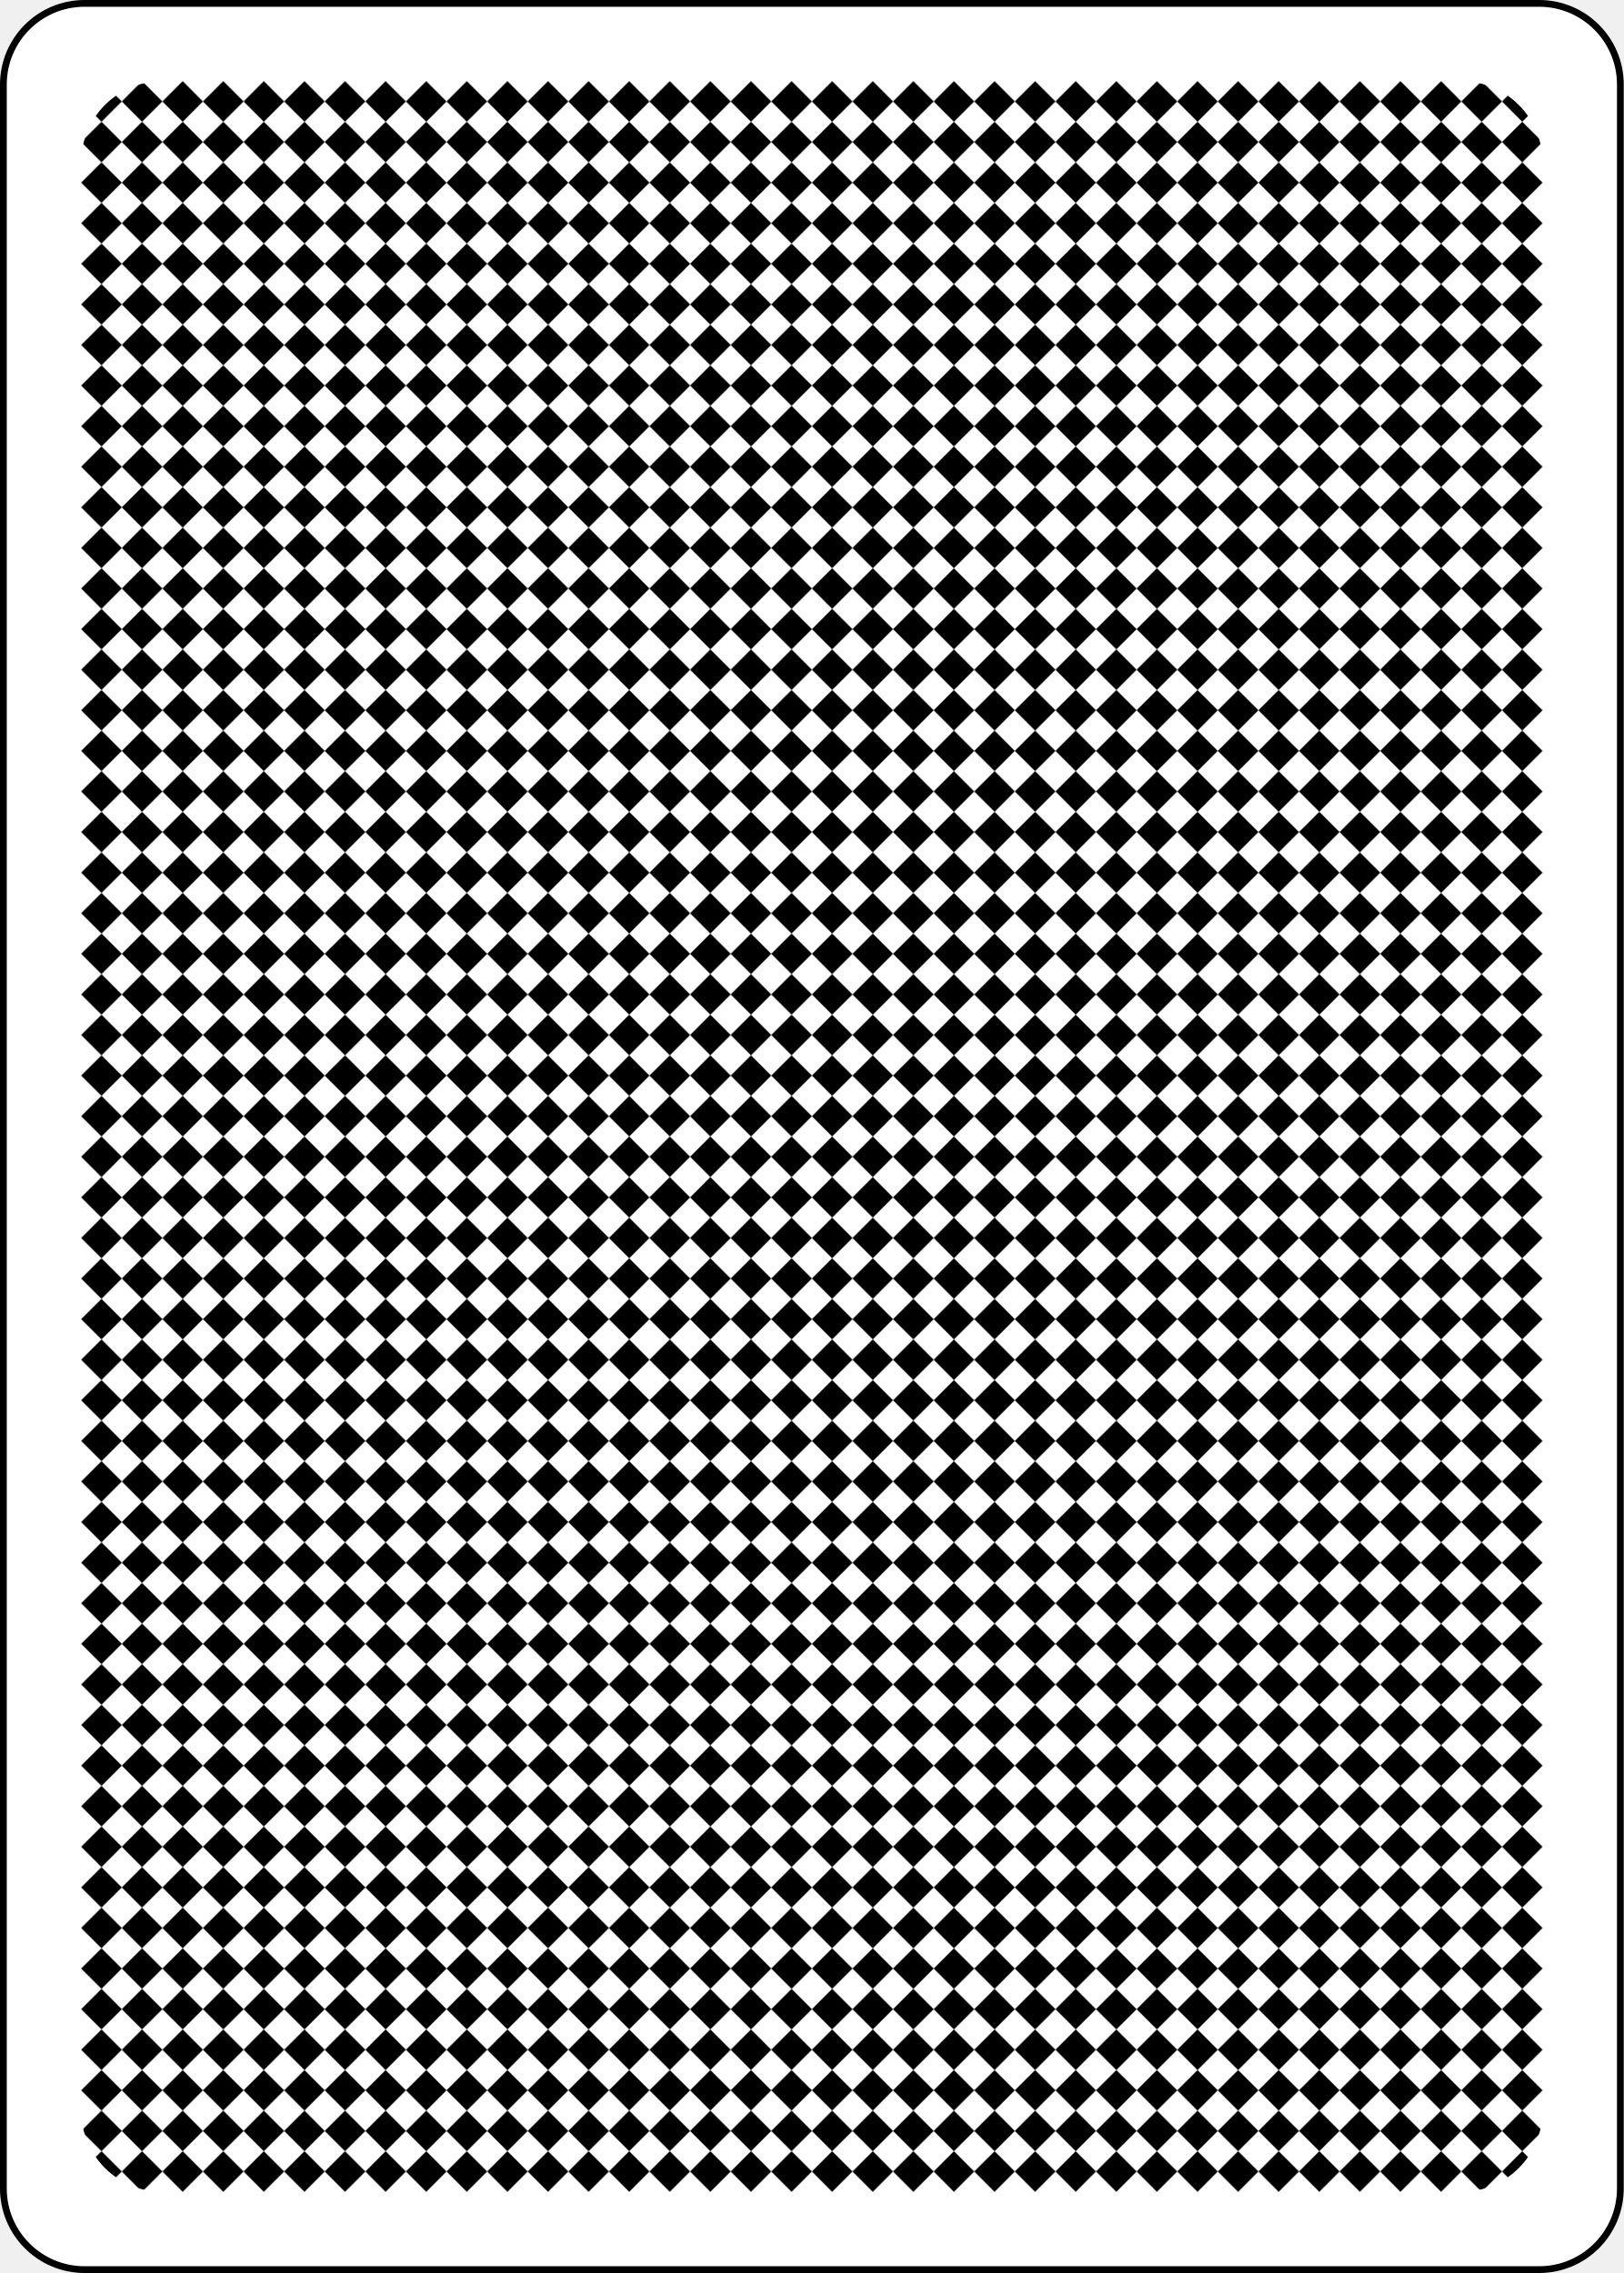
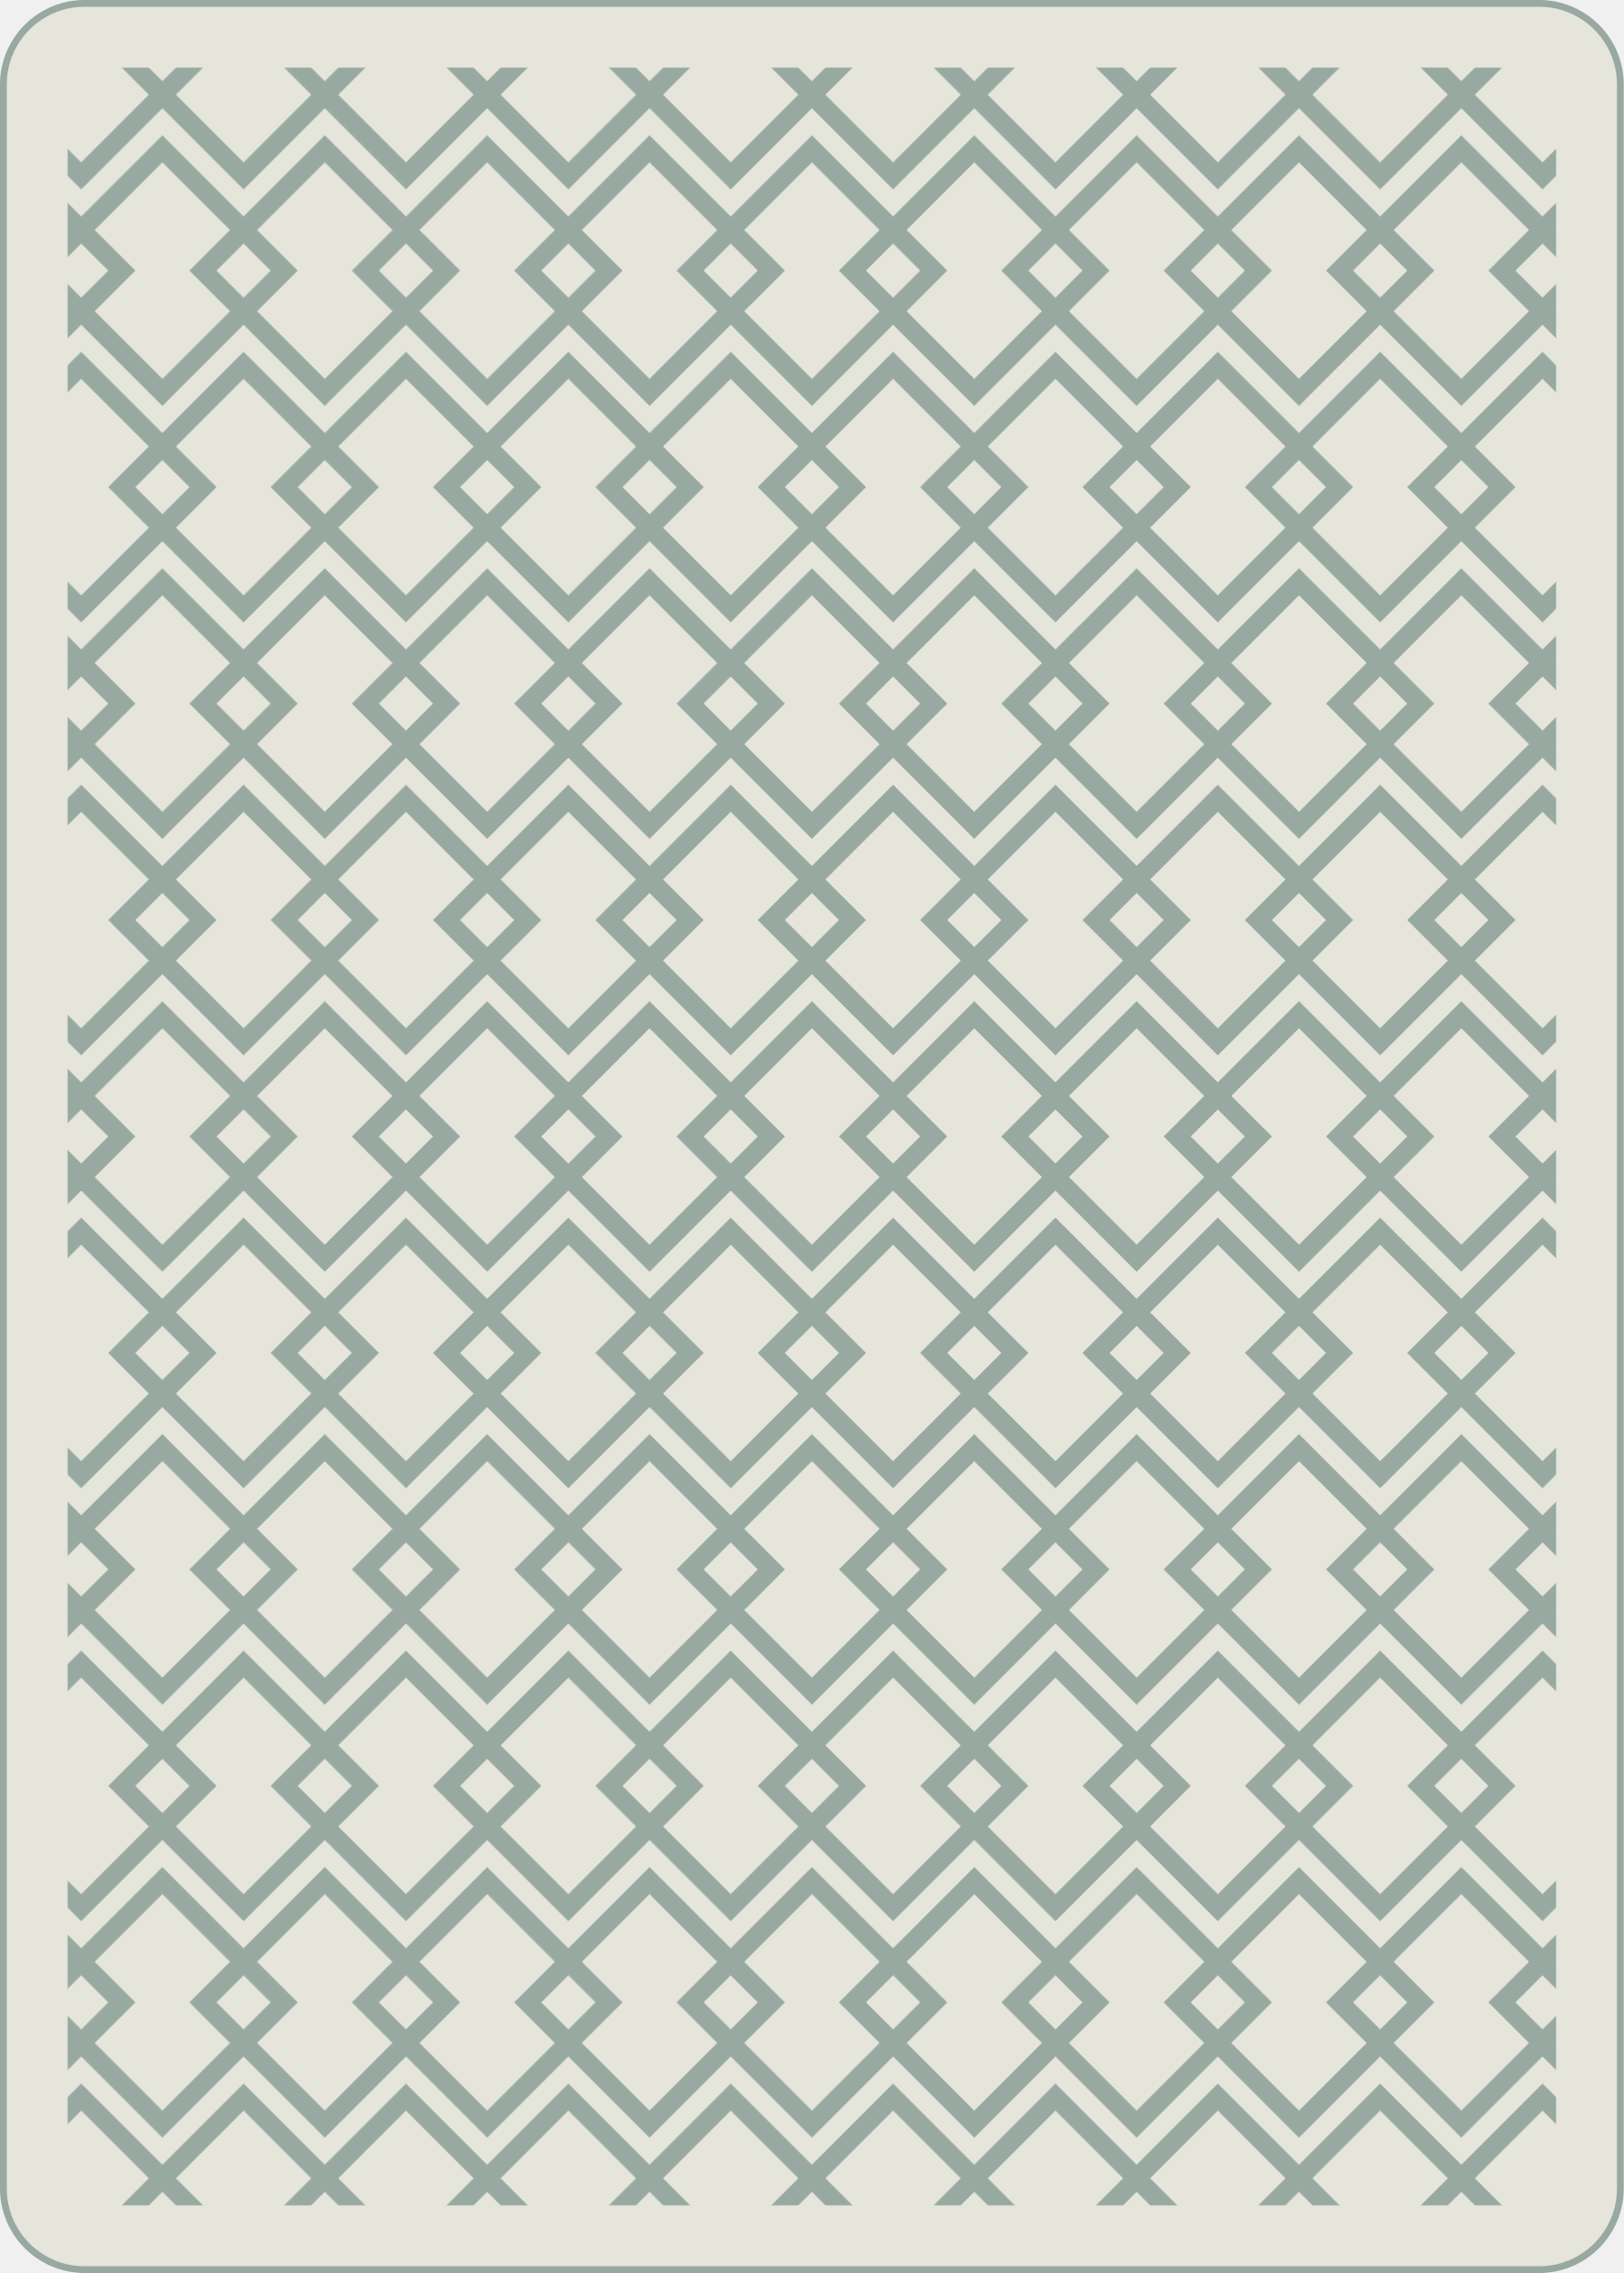
<svg xmlns="http://www.w3.org/2000/svg" width="2.5in" height="3.5in" viewBox="-120 -168 240 336" preserveAspectRatio="none" class="card" face="1B">
  <defs>
-     <pattern id="B1" width="6" height="6" patternUnits="userSpaceOnUse">
-       <path d="M3 0L6 3L3 6L0 3Z" fill="black" />
+     <pattern id="B1" width="48" height="64" patternUnits="userSpaceOnUse">
+       <g stroke="none" stroke-width="1" fill="none" fill-rule="evenodd">
+         <g fill="#97a9a0">
+           <path d="M48,28 L48,24 L36,12 L24,24 L12,12 L0,24 L0,28 L0,28 L4,32 L0,36 L0,40 L12,52 L24,40 L36,52 L48,40 L48,36 L44,32 L48,28 L48,28 Z M8,32 L2,26 L12,16 L22,26 L16,32 L22,38 L12,48 L2,38 L8,32 L8,32 L8,32 L8,32 L8,32 L8,32 Z M20,32 L24,28 L28,32 L24,36 L20,32 L20,32 L20,32 L20,32 L20,32 L20,32 Z M32,32 L26,26 L36,16 L46,26 L40,32 L46,38 L36,48 L26,38 L32,32 L32,32 L32,32 L32,32 L32,32 L32,32 Z M0,16 L10,6 L4,0 L8,0 L12,4 L16,0 L20,0 L14,6 L24,16 L34,6 L28,0 L32,0 L36,4 L40,0 L44,0 L38,6 L48,16 L48,20 L36,8 L24,20 L12,8 L0,20 L0,16 L0,16 L0,16 L0,16 L0,16 L0,16 Z M0,48 L10,58 L4,64 L8,64 L12,60 L16,64 L20,64 L14,58 L24,48 L34,58 L28,64 L32,64 L36,60 L40,64 L44,64 L38,58 L48,48 L48,44 L36,56 L24,44 L12,56 L0,44 L0,48 L0,48 L0,48 L0,48 L0,48 L0,48 Z" />
+         </g>
+       </g>
    </pattern>
  </defs>
-   <rect width="239" height="335" x="-119.5" y="-167.5" rx="12" ry="12" fill="white" stroke="black" />
-   <rect fill="url(#B1)" width="216" height="312" x="-108" y="-156" rx="12" ry="12" />
+   <rect width="239" height="335" x="-119.5" y="-167.5" rx="12" ry="12" fill="#e5e5db" stroke="#97a9a0" />
+   <rect fill="url(#B1)" width="220" height="316" x="-110" y="-158" rx="8" ry="8" />
</svg>
